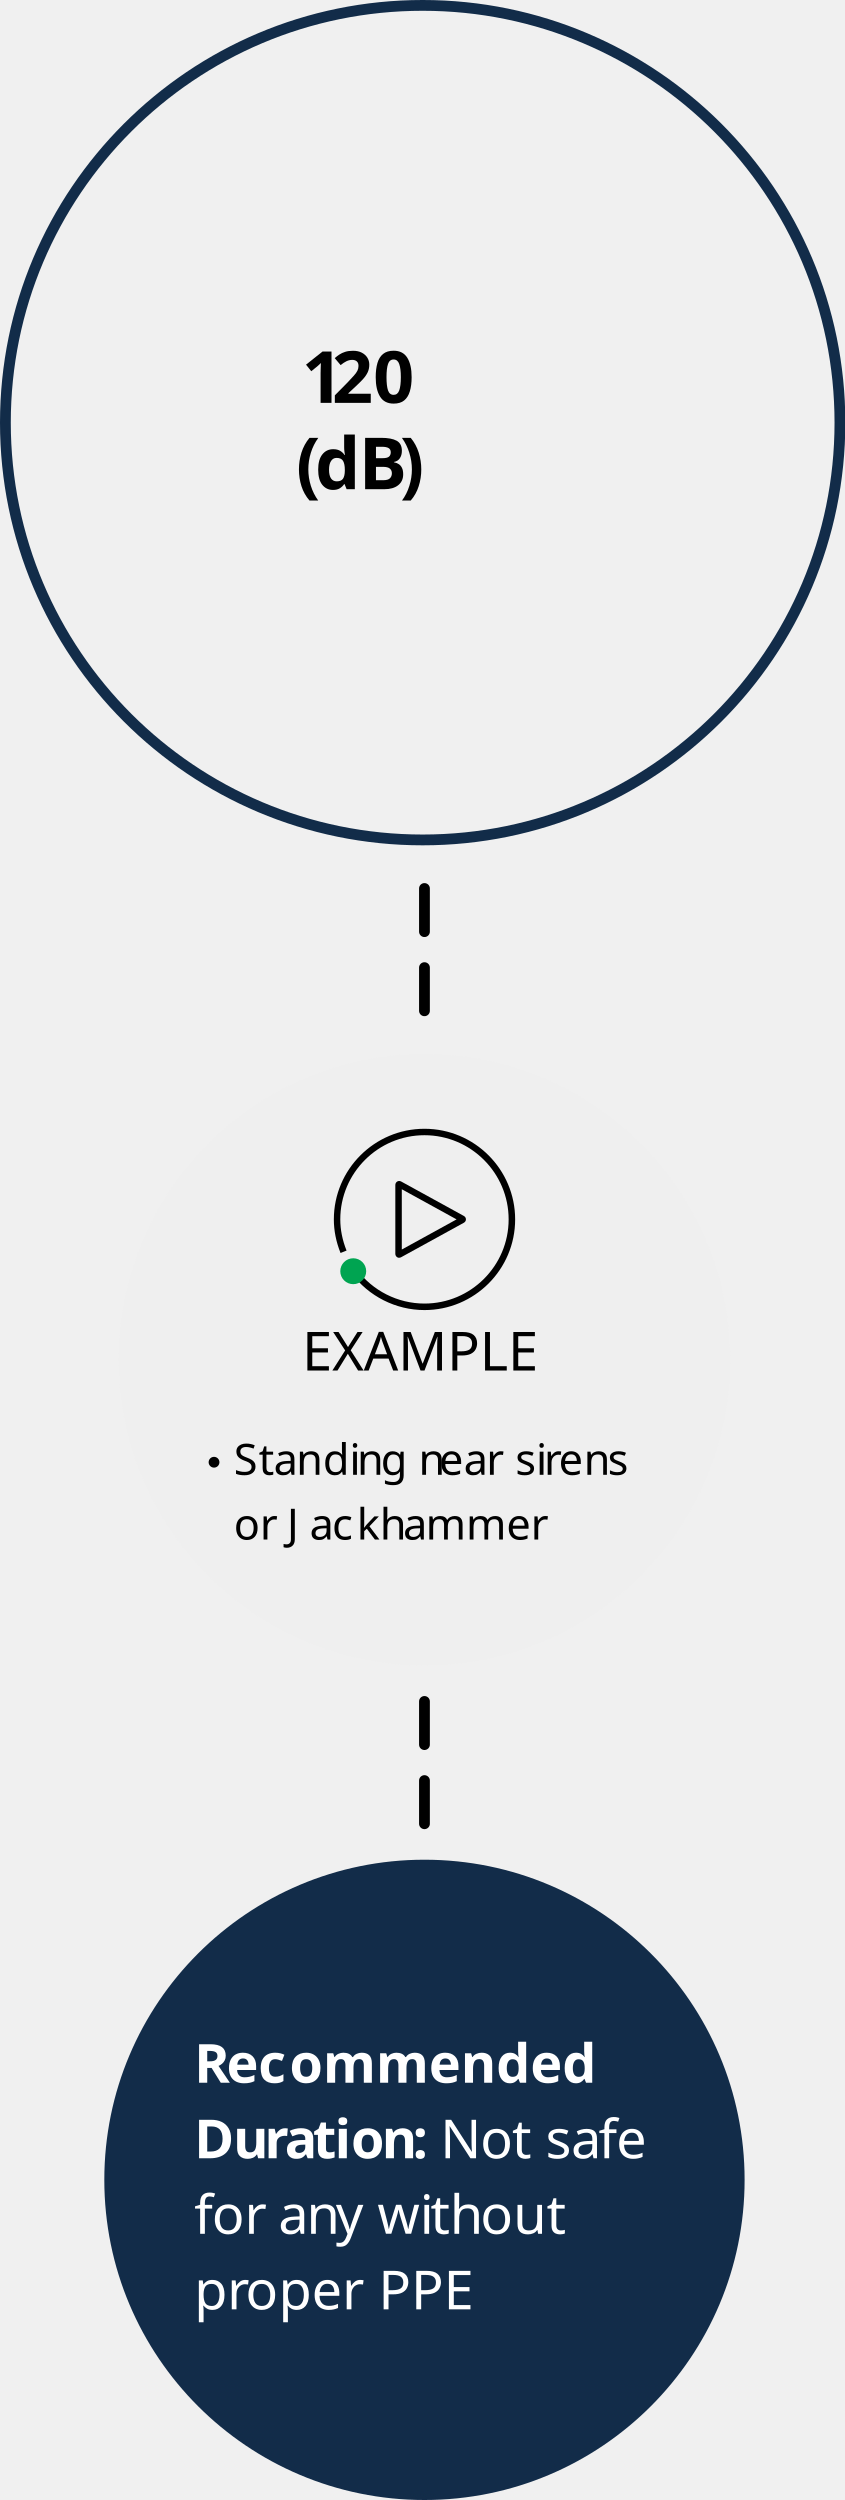
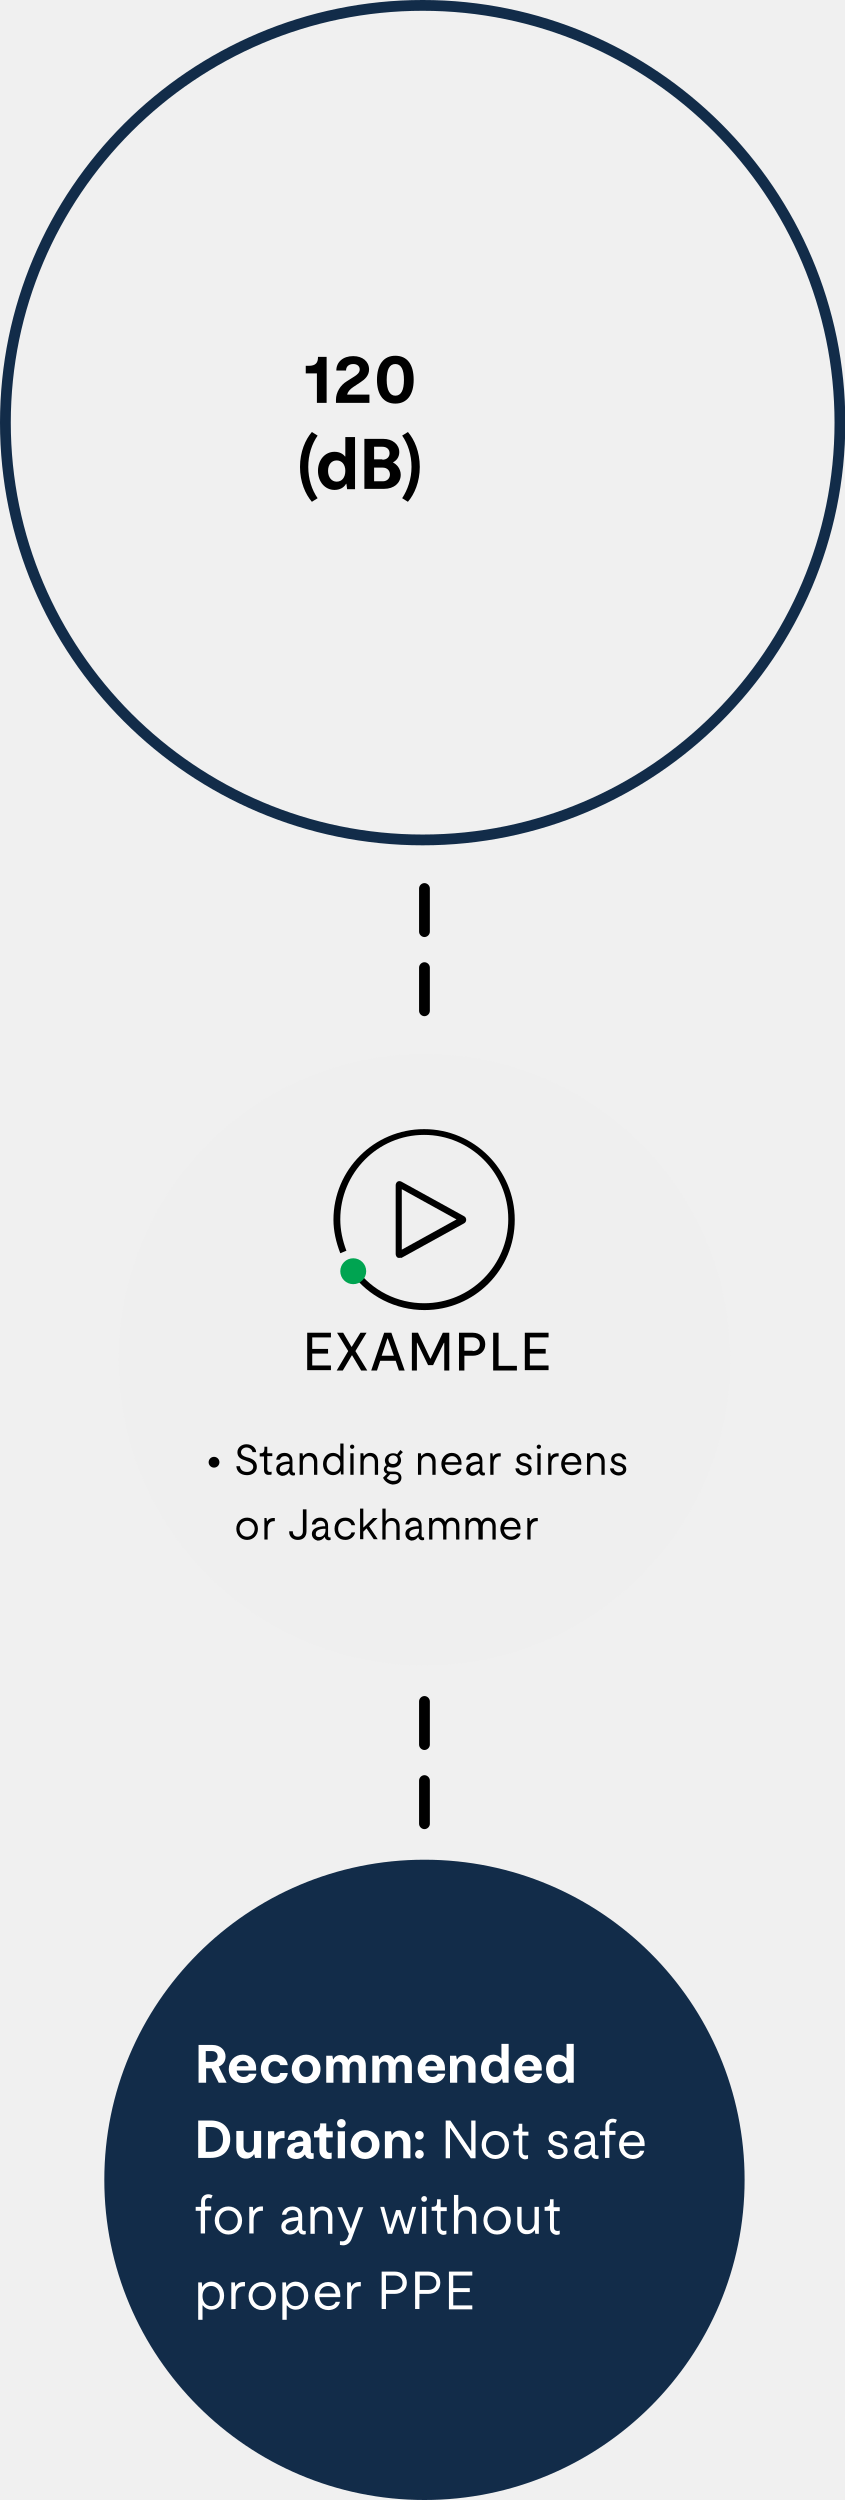
- <svg xmlns="http://www.w3.org/2000/svg" id="Working_File" viewBox="0 0 234.86 695">
-   <defs>
-     <style>.cls-1,.cls-2,.cls-3{fill:none;}.cls-4{letter-spacing:-.01em;}.cls-5{letter-spacing:.01em;}.cls-6{letter-spacing:-.02em;}.cls-7{letter-spacing:0em;}.cls-8{letter-spacing:0em;}.cls-9{letter-spacing:0em;}.cls-10{letter-spacing:0em;}.cls-11,.cls-12,.cls-13,.cls-14,.cls-15,.cls-16{isolation:isolate;}.cls-11,.cls-12,.cls-15{font-size:15px;}.cls-11,.cls-13{font-family:ULModerat-Bold, 'UL Moderat';font-weight:700;}.cls-11,.cls-15{fill:#fff;}.cls-17{fill:#efefef;}.cls-18{fill:#00a451;}.cls-19{fill:#122c49;}.cls-20{letter-spacing:-.01em;}.cls-21{letter-spacing:-.02em;}.cls-22{letter-spacing:-.02em;}.cls-23{letter-spacing:-.01em;}.cls-24{letter-spacing:0em;}.cls-12{font-family:ULModerat-Medium, 'UL Moderat';font-weight:500;}.cls-25{letter-spacing:0em;}.cls-26{letter-spacing:-.02em;}.cls-13{font-size:20px;}.cls-27{letter-spacing:-.04em;}.cls-28{letter-spacing:0em;}.cls-29{letter-spacing:0em;}.cls-30{letter-spacing:0em;}.cls-31{letter-spacing:-.01em;}.cls-32{letter-spacing:0em;}.cls-33{letter-spacing:0em;}.cls-34{letter-spacing:0em;}.cls-35{letter-spacing:0em;}.cls-36{letter-spacing:-.05em;}.cls-37{letter-spacing:-.02em;}.cls-38{letter-spacing:0em;}.cls-2{stroke:#000;stroke-linecap:round;}.cls-2,.cls-3{stroke-width:3px;}.cls-3{stroke:#122c49;}.cls-39{letter-spacing:-.02em;}.cls-15,.cls-16{font-family:ULModerat-Regular, 'UL Moderat';}.cls-16{font-size:12px;}.cls-40{letter-spacing:-.07em;}.cls-41{letter-spacing:0em;}.cls-42{letter-spacing:0em;}.cls-43{letter-spacing:-.02em;}</style>
-   </defs>
+ <svg xmlns="http://www.w3.org/2000/svg" version="1.1" id="Working_File" x="0px" y="0px" viewBox="0 0 234.9 695" style="enable-background:new 0 0 234.9 695;" xml:space="preserve">
+   <style type="text/css">
+ 	.st0{fill:none;}
+ 	.st1{fill:#122C49;}
+ 	.st2{fill:#EFEFEF;}
+ 	.st3{enable-background:new    ;}
+ 	.st4{fill:#FFFFFF;}
+ 	.st5{fill:#00A451;}
+ </style>
  <g id="Group_190">
    <g id="Ellipse_6">
-       <circle class="cls-1" cx="117.5" cy="117.5" r="117.5" />
-       <circle class="cls-3" cx="117.5" cy="117.5" r="116" />
-     </g>
-     <circle id="Ellipse_54" class="cls-17" cx="118" cy="378" r="85" />
-     <line id="Line_123" class="cls-2" x1="118" y1="473" x2="118" y2="485" />
-     <line id="Line_124" class="cls-2" x1="118" y1="269" x2="118" y2="281" />
-     <line id="Line_133" class="cls-2" x1="118" y1="247" x2="118" y2="259" />
-     <line id="Line_125" class="cls-2" x1="118" y1="495" x2="118" y2="507" />
+       <g>
+         <circle class="st0" cx="117.5" cy="117.5" r="117.5" />
+       </g>
+       <g>
+         <path class="st1" d="M117.5,235C52.7,235,0,182.3,0,117.5S52.7,0,117.5,0C182.3,0,235,52.7,235,117.5S182.3,235,117.5,235z      M117.5,3C54.4,3,3,54.4,3,117.5S54.4,232,117.5,232S232,180.6,232,117.5S180.6,3,117.5,3z" />
+       </g>
+     </g>
+     <g id="Ellipse_54">
+       <circle class="st2" cx="118" cy="378" r="85" />
+     </g>
+     <g id="Line_123">
+       <path d="M118,486.5c-0.8,0-1.5-0.7-1.5-1.5v-12c0-0.8,0.7-1.5,1.5-1.5c0.8,0,1.5,0.7,1.5,1.5v12    C119.5,485.8,118.8,486.5,118,486.5z" />
+     </g>
+     <g id="Line_124">
+       <path d="M118,282.5c-0.8,0-1.5-0.7-1.5-1.5v-12c0-0.8,0.7-1.5,1.5-1.5c0.8,0,1.5,0.7,1.5,1.5v12    C119.5,281.8,118.8,282.5,118,282.5z" />
+     </g>
+     <g id="Line_133">
+       <path d="M118,260.5c-0.8,0-1.5-0.7-1.5-1.5v-12c0-0.8,0.7-1.5,1.5-1.5c0.8,0,1.5,0.7,1.5,1.5v12    C119.5,259.8,118.8,260.5,118,260.5z" />
+     </g>
+     <g id="Line_125">
+       <path d="M118,508.5c-0.8,0-1.5-0.7-1.5-1.5v-12c0-0.8,0.7-1.5,1.5-1.5c0.8,0,1.5,0.7,1.5,1.5v12    C119.5,507.8,118.8,508.5,118,508.5z" />
+     </g>
    <g id="Group_89">
      <g id="Group_31">
        <g id="Group_27">
-           <g id="Standing_near_sirens_or_Jackhammer" class="cls-14">
-             <text class="cls-16" transform="translate(65 410)">
-               <tspan class="cls-4" x="0" y="0">S</tspan>
-               <tspan class="cls-28" x="6.91" y="0">t</tspan>
-               <tspan class="cls-8" x="11.08" y="0">a</tspan>
-               <tspan class="cls-24" x="17.35" y="0">ndi</tspan>
-               <tspan class="cls-20" x="34.26" y="0">n</tspan>
-               <tspan x="40.86" y="0">g n</tspan>
-               <tspan class="cls-34" x="57.04" y="0">e</tspan>
-               <tspan class="cls-8" x="63.91" y="0">a</tspan>
-               <tspan class="cls-28" x="70.19" y="0">r si</tspan>
-               <tspan class="cls-21" x="86.24" y="0">r</tspan>
-               <tspan class="cls-24" x="90.31" y="0">e</tspan>
-               <tspan class="cls-4" x="97.28" y="0">n</tspan>
-               <tspan x="103.94" y="0">s </tspan>
-             </text>
-             <text class="cls-16" transform="translate(65 428)">
-               <tspan x="0" y="0">or </tspan>
-               <tspan class="cls-22" x="14.77" y="0">J</tspan>
-               <tspan x="21.07" y="0">a</tspan>
-               <tspan class="cls-7" x="27.32" y="0">c</tspan>
-               <tspan class="cls-41" x="34.19" y="0">kh</tspan>
-               <tspan class="cls-8" x="47.06" y="0">a</tspan>
-               <tspan x="53.34" y="0">mmer</tspan>
-             </text>
+           <g id="Standing_near_sirens_or_Jackhammer">
+             <g class="st3">
+               <path d="M65.7,407.6h1c0.1,1,0.8,1.6,2,1.6c0.8,0,1.7-0.5,1.7-1.4c0-0.8-0.5-1.2-1.7-1.6l-0.8-0.3c-1.3-0.4-1.9-1.1-1.9-2.2        c0-1.3,1.2-2.2,2.5-2.2c1.5,0,2.7,1,2.7,2.2h-1c-0.1-0.7-0.8-1.3-1.7-1.3c-0.8,0-1.5,0.6-1.5,1.3c0,0.7,0.5,1.1,1.5,1.4        l0.8,0.2c1.4,0.5,2.1,1.2,2.1,2.5c0,1.4-1.2,2.3-2.7,2.3C66.9,410.1,65.8,409.1,65.7,407.6z" />
+             </g>
+             <g class="st3">
+               <path d="M73.4,408.7v-3.8h-1.2V404h0.3c0.7,0,1-0.4,1-1.1l0-0.7h0.8v1.8h1.4v0.8h-1.4v3.6c0,0.5,0.3,0.8,0.7,0.8        c0.2,0,0.4,0,0.5-0.1v0.8c-0.2,0.1-0.4,0.1-0.7,0.1C74,410.1,73.4,409.6,73.4,408.7z" />
+             </g>
+             <g class="st3">
+               <path d="M76.8,408.4c0-1.2,1-1.9,3.1-2.1l0.6,0v-0.2c0-0.8-0.5-1.3-1.3-1.3c-0.8,0-1.2,0.4-1.4,1h-1c0.1-1.1,1-1.9,2.3-1.9        c1.3,0,2.2,0.8,2.2,2.2v2.8c0,0.4,0.2,0.5,0.5,0.5c0,0,0.1,0,0.2,0v0.7c-0.1,0-0.3,0.1-0.5,0.1c-0.5,0-1-0.3-1.1-0.9v0h-0.1        c-0.4,0.6-1,1-1.9,1C77.5,410.1,76.8,409.5,76.8,408.4z M78.7,409.3c1.1,0,1.8-0.8,1.8-2V407l-0.5,0c-1.5,0.1-2.2,0.6-2.2,1.3        C77.7,409,78.1,409.3,78.7,409.3z" />
+             </g>
+             <g class="st3">
+               <path d="M85.8,404.8c-0.8,0-1.6,0.5-1.6,1.8v3.4h-0.9v-6h0.8l0.1,0.8h0.1c0.3-0.4,0.8-0.9,1.7-0.9c1.3,0,2.2,0.8,2.2,2.4v3.7        h-0.9v-3.6C87.2,405.3,86.6,404.8,85.8,404.8z" />
+               <path d="M94.8,410l-0.1-1h-0.1c-0.4,0.7-1.2,1.1-2,1.1c-1.6,0-2.8-1.3-2.8-3.1s1.2-3.1,2.8-3.1c0.8,0,1.5,0.4,1.9,0.9h0.1        v-3.5h0.9v8.6H94.8z M92.7,409.2c1.1,0,1.9-0.9,1.9-2.2c0-1.3-0.8-2.2-1.9-2.2c-1.1,0-1.9,0.9-1.9,2.2        C90.8,408.3,91.6,409.2,92.7,409.2z" />
+               <path d="M97.9,401.6c0.4,0,0.6,0.3,0.6,0.6s-0.3,0.6-0.6,0.6s-0.6-0.3-0.6-0.6S97.5,401.6,97.9,401.6z M97.4,404h0.9v6h-0.9        V404z" />
+             </g>
+             <g class="st3">
+               <path d="M102.7,404.8c-0.8,0-1.6,0.5-1.6,1.8v3.4h-0.9v-6h0.8l0.1,0.8h0.1c0.3-0.4,0.8-0.9,1.7-0.9c1.3,0,2.2,0.8,2.2,2.4v3.7        h-0.9v-3.6C104.2,405.3,103.5,404.8,102.7,404.8z" />
+             </g>
+             <g class="st3">
+               <path d="M106.5,410.8l1.1-1.1c-0.6-0.2-0.9-0.7-0.9-1.2c0-0.6,0.4-1,0.8-1.2c-0.3-0.3-0.5-0.8-0.5-1.3c0-1.1,1-2,2.3-2        c0.4,0,0.8,0.1,1.1,0.3l0.9-1.2l0.7,0.6l-1,1c0.3,0.3,0.5,0.8,0.5,1.3c0,1.1-1,2-2.3,2c-0.4,0-0.8-0.1-1.2-0.3        c-0.3,0.1-0.5,0.4-0.5,0.7c0,0.4,0.3,0.7,0.8,0.7h1.3c1.2,0,2,0.7,2,1.7c0,1.2-1,1.9-2.5,1.9        C107.6,412.5,106.7,411.4,106.5,410.8z M109.3,411.7c0.8,0,1.5-0.3,1.5-1c0-0.6-0.5-0.9-1.2-0.9h-1.1l-1,1.1        C107.8,411.2,108.4,411.7,109.3,411.7z M109.3,407c0.7,0,1.3-0.5,1.3-1.2c0-0.7-0.6-1.2-1.3-1.2c-0.7,0-1.3,0.5-1.3,1.2        C108,406.6,108.5,407,109.3,407z" />
+               <path d="M118.7,404.8c-0.8,0-1.6,0.5-1.6,1.8v3.4h-0.9v-6h0.8l0.1,0.8h0.1c0.3-0.4,0.8-0.9,1.7-0.9c1.3,0,2.2,0.8,2.2,2.4v3.7        h-0.9v-3.6C120.1,405.3,119.5,404.8,118.7,404.8z" />
+             </g>
+             <g class="st3">
+               <path d="M122.7,407c0-1.8,1.3-3.1,2.9-3.1c1.6,0,2.7,1.2,2.7,2.9c0,0.1,0,0.3,0,0.4h-4.6c0.1,1.2,0.9,2,2,2        c0.7,0,1.4-0.4,1.6-0.9h1c-0.2,1.1-1.3,1.8-2.6,1.8C124,410.1,122.7,408.8,122.7,407z M127.4,406.5c-0.1-1-0.8-1.7-1.7-1.7        s-1.7,0.7-1.9,1.7H127.4z" />
+             </g>
+             <g class="st3">
+               <path d="M129.6,408.4c0-1.2,1-1.9,3.1-2.1l0.6,0v-0.2c0-0.8-0.5-1.3-1.3-1.3c-0.8,0-1.2,0.4-1.4,1h-1c0.1-1.1,1-1.9,2.3-1.9        c1.3,0,2.2,0.8,2.2,2.2v2.8c0,0.4,0.2,0.5,0.5,0.5c0,0,0.1,0,0.2,0v0.7c-0.1,0-0.3,0.1-0.5,0.1c-0.5,0-1-0.3-1.1-0.9v0h-0.1        c-0.4,0.6-1,1-1.9,1C130.3,410.1,129.6,409.5,129.6,408.4z M131.6,409.3c1.1,0,1.8-0.8,1.8-2V407l-0.5,0        c-1.5,0.1-2.2,0.6-2.2,1.3C130.6,409,131,409.3,131.6,409.3z" />
+             </g>
+             <g class="st3">
+               <path d="M136.1,404h0.8l0.1,0.9h0.1c0.2-0.4,0.7-0.9,1.8-0.9c0.1,0,0.2,0,0.3,0v0.9c-0.2,0-0.2,0-0.3,0c-1,0-1.7,0.7-1.7,2.1        v3h-0.9V404z" />
+               <path d="M143.3,408.2h1c0.1,0.6,0.6,1.1,1.4,1.1c0.7,0,1.2-0.3,1.2-0.8c0-0.5-0.3-0.7-0.9-0.9l-0.8-0.2        c-1-0.3-1.6-0.8-1.6-1.7c0-1,0.9-1.7,2.1-1.7c1.1,0,2,0.7,2.1,1.7h-1c-0.1-0.5-0.5-0.9-1.2-0.9c-0.6,0-1.1,0.3-1.1,0.9        c0,0.4,0.3,0.7,1,0.9l0.8,0.2c1.1,0.3,1.5,0.9,1.5,1.7c0,1.1-1,1.7-2.2,1.7C144.3,410.1,143.3,409.3,143.3,408.2z" />
+               <path d="M149.8,401.6c0.4,0,0.6,0.3,0.6,0.6s-0.3,0.6-0.6,0.6c-0.4,0-0.6-0.3-0.6-0.6S149.5,401.6,149.8,401.6z M149.4,404        h0.9v6h-0.9V404z" />
+             </g>
+             <g class="st3">
+               <path d="M152.2,404h0.8l0.1,0.9h0.1c0.2-0.4,0.7-0.9,1.8-0.9c0.1,0,0.2,0,0.3,0v0.9c-0.2,0-0.2,0-0.3,0c-1,0-1.7,0.7-1.7,2.1        v3h-0.9V404z" />
+             </g>
+             <g class="st3">
+               <path d="M156,407c0-1.8,1.3-3.1,2.9-3.1c1.6,0,2.7,1.2,2.7,2.9c0,0.1,0,0.3,0,0.4H157c0.1,1.2,0.9,2,2,2        c0.7,0,1.4-0.4,1.6-0.9h1c-0.2,1.1-1.3,1.8-2.6,1.8C157.2,410.1,156,408.8,156,407z M160.6,406.5c-0.1-1-0.8-1.7-1.7-1.7        c-0.9,0-1.7,0.7-1.9,1.7H160.6z" />
+             </g>
+             <g class="st3">
+               <path d="M165.7,404.8c-0.8,0-1.6,0.5-1.6,1.8v3.4h-0.9v-6h0.8l0.1,0.8h0.1c0.3-0.4,0.8-0.9,1.7-0.9c1.3,0,2.2,0.8,2.2,2.4v3.7        h-0.9v-3.6C167.2,405.3,166.5,404.8,165.7,404.8z" />
+             </g>
+             <g class="st3">
+               <path d="M169.6,408.2h1c0.1,0.6,0.6,1.1,1.4,1.1c0.7,0,1.2-0.3,1.2-0.8c0-0.5-0.3-0.7-0.9-0.9l-0.8-0.2        c-1-0.3-1.6-0.8-1.6-1.7c0-1,0.9-1.7,2.1-1.7c1.1,0,2,0.7,2.1,1.7h-1c-0.1-0.5-0.5-0.9-1.2-0.9c-0.6,0-1.1,0.3-1.1,0.9        c0,0.4,0.3,0.7,1,0.9l0.8,0.2c1.1,0.3,1.5,0.9,1.5,1.7c0,1.1-1,1.7-2.2,1.7C170.6,410.1,169.6,409.3,169.6,408.2z" />
+             </g>
+             <g class="st3">
+               <path d="M65.7,425c0-1.8,1.3-3.1,3-3.1c1.7,0,3,1.3,3,3.1c0,1.8-1.3,3.1-3,3.1C67,428.1,65.7,426.8,65.7,425z M68.7,427.2        c1.2,0,2.1-1,2.1-2.2c0-1.2-0.9-2.2-2.1-2.2c-1.2,0-2.1,1-2.1,2.2C66.6,426.3,67.5,427.2,68.7,427.2z" />
+               <path d="M73.3,422h0.8l0.1,0.9h0.1c0.2-0.4,0.7-0.9,1.8-0.9c0.1,0,0.2,0,0.3,0v0.9c-0.2,0-0.2,0-0.3,0c-1,0-1.7,0.7-1.7,2.1v3        h-0.9V422z" />
+             </g>
+             <g class="st3">
+               <path d="M80.4,425.7h1v0c0,1,0.5,1.5,1.4,1.5c0.9,0,1.4-0.6,1.4-1.5v-6.1h1v6.1c0,1.5-0.9,2.4-2.4,2.4        C81.3,428.1,80.3,427.1,80.4,425.7z" />
+             </g>
+             <g class="st3">
+               <path d="M86.7,426.4c0-1.2,1-1.9,3.1-2.1l0.6,0v-0.2c0-0.8-0.5-1.3-1.3-1.3c-0.8,0-1.2,0.4-1.4,1h-1c0.1-1.1,1-1.9,2.3-1.9        c1.3,0,2.2,0.8,2.2,2.2v2.8c0,0.4,0.2,0.5,0.5,0.5c0,0,0.1,0,0.2,0v0.7c-0.1,0-0.3,0.1-0.5,0.1c-0.5,0-1-0.3-1.1-0.9v0h-0.1        c-0.4,0.6-1,1-1.9,1C87.5,428.1,86.7,427.5,86.7,426.4z M88.7,427.3c1.1,0,1.8-0.8,1.8-2V425l-0.5,0c-1.5,0.1-2.2,0.6-2.2,1.3        C87.7,427,88.1,427.3,88.7,427.3z" />
+             </g>
+             <g class="st3">
+               <path d="M93,425c0-1.8,1.2-3.1,3-3.1c1.4,0,2.5,0.8,2.7,2.1h-1c-0.2-0.7-0.8-1.2-1.7-1.2c-1.2,0-2,0.9-2,2.2        c0,1.3,0.8,2.2,2,2.2c0.9,0,1.5-0.5,1.7-1.2h1c-0.2,1.2-1.3,2.1-2.7,2.1C94.2,428.1,93,426.8,93,425z" />
+             </g>
+             <g class="st3">
+               <path d="M100.1,419.4h0.9v5.2h0.1l2.6-2.6h1.3l-2.4,2.3l2.4,3.6h-1.1l-2-3l-0.9,0.9v2.1h-0.9V419.4z" />
+               <path d="M108.8,422.8c-0.8,0-1.6,0.5-1.6,1.8v3.4h-0.9v-8.6h0.9v3.4h0.1c0.2-0.3,0.7-0.8,1.6-0.8c1.3,0,2.2,0.8,2.2,2.4v3.7        h-0.9v-3.6C110.2,423.3,109.6,422.8,108.8,422.8z" />
+             </g>
+             <g class="st3">
+               <path d="M112.7,426.4c0-1.2,1-1.9,3.1-2.1l0.6,0v-0.2c0-0.8-0.5-1.3-1.3-1.3c-0.8,0-1.2,0.4-1.4,1h-1c0.1-1.1,1-1.9,2.3-1.9        c1.3,0,2.2,0.8,2.2,2.2v2.8c0,0.4,0.2,0.5,0.5,0.5c0,0,0.1,0,0.2,0v0.7c-0.1,0-0.3,0.1-0.5,0.1c-0.5,0-1-0.3-1.1-0.9v0h-0.1        c-0.4,0.6-1,1-1.9,1C113.5,428.1,112.7,427.5,112.7,426.4z M114.7,427.3c1.1,0,1.8-0.8,1.8-2V425l-0.5,0        c-1.5,0.1-2.2,0.6-2.2,1.3C113.7,427,114.1,427.3,114.7,427.3z" />
+             </g>
+             <g class="st3">
+               <path d="M121.6,422.8c-0.7,0-1.4,0.5-1.4,1.8v3.4h-0.9v-6h0.8l0.1,0.8h0.1c0.2-0.5,0.8-0.9,1.6-0.9c0.8,0,1.5,0.4,1.8,1.1h0.1        c0.3-0.6,0.9-1.1,1.8-1.1c1.1,0,2.1,0.7,2.1,2.3v3.8h-0.9v-3.6c0-1.2-0.6-1.6-1.3-1.6c-0.8,0-1.4,0.5-1.4,1.8v3.4h-0.9v-3.6        C122.9,423.2,122.3,422.8,121.6,422.8z" />
+               <path d="M131.7,422.8c-0.7,0-1.4,0.5-1.4,1.8v3.4h-0.9v-6h0.8l0.1,0.8h0.1c0.2-0.5,0.8-0.9,1.6-0.9c0.8,0,1.5,0.4,1.8,1.1h0.1        c0.3-0.6,0.9-1.1,1.8-1.1c1.1,0,2.1,0.7,2.1,2.3v3.8h-0.9v-3.6c0-1.2-0.6-1.6-1.3-1.6c-0.8,0-1.4,0.5-1.4,1.8v3.4H133v-3.6        C133,423.2,132.4,422.8,131.7,422.8z" />
+               <path d="M139.1,425c0-1.8,1.3-3.1,2.9-3.1c1.6,0,2.7,1.2,2.7,2.9c0,0.1,0,0.3,0,0.4h-4.6c0.1,1.2,0.9,2,2,2        c0.7,0,1.4-0.4,1.6-0.9h1c-0.2,1.1-1.3,1.8-2.6,1.8C140.4,428.1,139.1,426.8,139.1,425z M143.8,424.5c-0.1-1-0.8-1.7-1.7-1.7        c-0.9,0-1.7,0.7-1.9,1.7H143.8z" />
+               <path d="M146.4,422h0.8l0.1,0.9h0.1c0.2-0.4,0.7-0.9,1.8-0.9c0.1,0,0.2,0,0.3,0v0.9c-0.2,0-0.2,0-0.3,0c-1,0-1.7,0.7-1.7,2.1        v3h-0.9V422z" />
+             </g>
          </g>
-           <circle id="Ellipse_14" cx="59.5" cy="406.5" r="1.5" />
+           <g id="Ellipse_14">
+             <circle cx="59.5" cy="406.5" r="1.5" />
+           </g>
        </g>
      </g>
    </g>
    <g id="Group_90">
-       <circle id="Ellipse_18" class="cls-19" cx="118" cy="606" r="89" />
-       <g id="Recommended_Duration:_Not_safe_for_any_without_proper_PPE" class="cls-14">
-         <text class="cls-11" transform="translate(54 579)">
-           <tspan class="cls-27" x="0" y="0">R</tspan>
-           <tspan class="cls-38" x="8.98" y="0">e</tspan>
-           <tspan class="cls-42" x="17.81" y="0">c</tspan>
-           <tspan x="26.48" y="0">ommended</tspan>
-         </text>
-         <text class="cls-11" transform="translate(54 600)">
-           <tspan class="cls-25" x="0" y="0">D</tspan>
-           <tspan class="cls-38" x="10.8" y="0">u</tspan>
-           <tspan class="cls-31" x="19.5" y="0">r</tspan>
-           <tspan class="cls-23" x="25.15" y="0">a</tspan>
-           <tspan class="cls-29" x="32.98" y="0">t</tspan>
-           <tspan x="39.01" y="0">io</tspan>
-           <tspan class="cls-43" x="52.11" y="0">n</tspan>
-           <tspan x="60.7" y="0">: </tspan>
-         </text>
-         <text class="cls-15" transform="translate(122.4 600)">
-           <tspan class="cls-39" x="0" y="0">No</tspan>
-           <tspan class="cls-38" x="19.95" y="0">t s</tspan>
-           <tspan class="cls-23" x="36.36" y="0">a</tspan>
-           <tspan class="cls-6" x="43.99" y="0">f</tspan>
-           <tspan x="48.9" y="0">e </tspan>
-         </text>
-         <text class="cls-15" transform="translate(54 621)">
-           <tspan class="cls-6" x="0" y="0">f</tspan>
-           <tspan x="4.9" y="0">or </tspan>
-           <tspan class="cls-10" x="23.37" y="0">a</tspan>
-           <tspan class="cls-37" x="31.21" y="0">n</tspan>
-           <tspan x="39.36" y="0">y wi</tspan>
-           <tspan class="cls-5" x="65.67" y="0">t</tspan>
-           <tspan class="cls-38" x="71.05" y="0">h</tspan>
-           <tspan class="cls-32" x="79.53" y="0">o</tspan>
-           <tspan x="88.68" y="0">ut </tspan>
-         </text>
-         <text class="cls-15" transform="translate(54 642)">
-           <tspan x="0" y="0">p</tspan>
-           <tspan class="cls-26" x="9.15" y="0">r</tspan>
-           <tspan x="14.23" y="0">o</tspan>
-           <tspan class="cls-35" x="23.44" y="0">p</tspan>
-           <tspan x="32.64" y="0">er PPE</tspan>
-         </text>
+       <g id="Ellipse_18">
+         <circle class="st1" cx="118" cy="606" r="89" />
+       </g>
+       <g id="Recommended_Duration:_Not_safe_for_any_without_proper_PPE">
+         <g class="st3">
+           <path class="st4" d="M55.1,568.5h4c2.1,0,3.6,1.4,3.6,3.2c0,1.4-0.8,2.4-1.9,2.8L63,579h-2.2l-2-4h-1.5v4h-2.1V568.5z       M58.9,573.2c1,0,1.6-0.6,1.6-1.5c0-0.9-0.6-1.5-1.6-1.5h-1.7v3H58.9z" />
+         </g>
+         <g class="st3">
+           <path class="st4" d="M63.6,575.2c0-2.3,1.7-4,3.9-4c2.1,0,3.7,1.5,3.7,3.7c0,0.2,0,0.4,0,0.7h-5.4c0.1,1.1,0.9,1.8,1.9,1.8      c0.7,0,1.3-0.3,1.5-0.9h2.1c-0.3,1.6-1.8,2.6-3.5,2.6C65.4,579.2,63.6,577.6,63.6,575.2z M69.1,574.4c-0.1-0.9-0.8-1.5-1.5-1.5      c-0.8,0-1.6,0.6-1.8,1.5H69.1z" />
+         </g>
+         <g class="st3">
+           <path class="st4" d="M72.5,575.2c0-2.3,1.6-4,3.9-4c2,0,3.4,1.2,3.6,2.9h-2.1c-0.1-0.6-0.7-1.1-1.5-1.1c-1.1,0-1.8,0.9-1.8,2.2      c0,1.3,0.8,2.2,1.8,2.2c0.9,0,1.4-0.5,1.5-1.1H80c-0.2,1.7-1.6,2.9-3.6,2.9C74.1,579.2,72.5,577.5,72.5,575.2z" />
+         </g>
+         <g class="st3">
+           <path class="st4" d="M81.1,575.2c0-2.3,1.8-4,4-4s4,1.6,4,4c0,2.4-1.8,4-4,4S81.1,577.6,81.1,575.2z M85.1,577.4      c1.1,0,1.9-0.9,1.9-2.2c0-1.3-0.8-2.2-1.9-2.2c-1.1,0-1.9,0.9-1.9,2.2C83.2,576.5,84,577.4,85.1,577.4z" />
+           <path class="st4" d="M94,573.1c-0.7,0-1.3,0.5-1.3,1.6v4.3h-2v-7.5h1.7l0.2,1h0.1c0.3-0.7,1-1.2,2-1.2c1,0,1.8,0.5,2.1,1.3h0.1      c0.4-0.9,1.2-1.3,2.2-1.3c1.5,0,2.6,1,2.6,3v4.8h-2v-4.5c0-1-0.5-1.5-1.2-1.5c-0.7,0-1.3,0.5-1.3,1.6v4.3h-2v-4.5      C95.2,573.5,94.7,573.1,94,573.1z" />
+           <path class="st4" d="M106.8,573.1c-0.7,0-1.3,0.5-1.3,1.6v4.3h-2v-7.5h1.7l0.2,1h0.1c0.3-0.7,1-1.2,2-1.2c1,0,1.8,0.5,2.1,1.3      h0.1c0.4-0.9,1.2-1.3,2.2-1.3c1.5,0,2.6,1,2.6,3v4.8h-2v-4.5c0-1-0.5-1.5-1.2-1.5c-0.7,0-1.3,0.5-1.3,1.6v4.3h-2v-4.5      C108,573.5,107.5,573.1,106.8,573.1z" />
+           <path class="st4" d="M116.1,575.2c0-2.3,1.7-4,3.9-4c2.1,0,3.7,1.5,3.7,3.7c0,0.2,0,0.4,0,0.7h-5.4c0.1,1.1,0.9,1.8,1.9,1.8      c0.7,0,1.3-0.3,1.5-0.9h2.1c-0.3,1.6-1.8,2.6-3.5,2.6C117.8,579.2,116.1,577.6,116.1,575.2z M121.5,574.4      c-0.1-0.9-0.8-1.5-1.5-1.5c-0.8,0-1.6,0.6-1.8,1.5H121.5z" />
+           <path class="st4" d="M128.7,573c-0.8,0-1.6,0.6-1.6,1.8v4.2h-2v-7.5h1.7l0.2,1h0.1c0.3-0.6,1-1.2,2.2-1.2c1.7,0,2.9,1.1,2.9,3.1      v4.6h-2v-4.3C130.2,573.6,129.6,573,128.7,573z" />
+           <path class="st4" d="M139.8,579l-0.2-1.1h-0.1c-0.4,0.8-1.4,1.3-2.4,1.3c-1.9,0-3.4-1.6-3.4-4c0-2.3,1.5-4,3.4-4      c1,0,1.8,0.5,2.2,1h0.1v-4h2V579H139.8z M137.7,577.4c1.1,0,1.8-0.8,1.8-2.2c0-1.4-0.7-2.2-1.8-2.2s-1.8,0.9-1.8,2.2      C135.8,576.6,136.6,577.4,137.7,577.4z" />
+           <path class="st4" d="M143,575.2c0-2.3,1.7-4,3.9-4c2.1,0,3.7,1.5,3.7,3.7c0,0.2,0,0.4,0,0.7h-5.4c0.1,1.1,0.9,1.8,1.9,1.8      c0.7,0,1.3-0.3,1.5-0.9h2.1c-0.3,1.6-1.8,2.6-3.5,2.6C144.7,579.2,143,577.6,143,575.2z M148.4,574.4c-0.1-0.9-0.8-1.5-1.5-1.5      c-0.8,0-1.6,0.6-1.8,1.5H148.4z" />
+           <path class="st4" d="M157.9,579l-0.2-1.1h-0.1c-0.4,0.8-1.3,1.3-2.4,1.3c-1.9,0-3.4-1.6-3.4-4c0-2.3,1.5-4,3.4-4      c1,0,1.8,0.5,2.2,1h0.1v-4h2V579H157.9z M155.7,577.4c1.1,0,1.8-0.8,1.8-2.2c0-1.4-0.7-2.2-1.8-2.2c-1.1,0-1.8,0.9-1.8,2.2      C153.9,576.6,154.7,577.4,155.7,577.4z" />
+         </g>
+         <g class="st3">
+           <path class="st4" d="M55.1,589.5h3.5c3.4,0,5.4,2.1,5.4,5.2s-2,5.2-5.4,5.2h-3.5V589.5z M58.6,598.2c2.2,0,3.4-1.3,3.4-3.5      s-1.2-3.4-3.4-3.4h-1.4v6.9H58.6z" />
+         </g>
+         <g class="st3">
+           <path class="st4" d="M65.7,597v-4.6h2v4.3c0,1.1,0.6,1.7,1.4,1.7s1.5-0.6,1.5-1.8v-4.2h2v7.5h-1.7l-0.2-1h-0.1      c-0.3,0.5-1,1.2-2.1,1.2C66.9,600.2,65.7,599.1,65.7,597z" />
+         </g>
+         <g class="st3">
+           <path class="st4" d="M74.4,592.5h1.7l0.2,1.1h0.1c0.3-0.7,1-1.2,2.1-1.2c0.2,0,0.4,0,0.6,0v2c-0.2,0-0.4,0-0.5,0      c-1.3,0-2.1,0.8-2.1,2.4v3.3h-2V592.5z" />
+         </g>
+         <g class="st3">
+           <path class="st4" d="M79.8,598c0-1.5,1.3-2.4,3.8-2.6l0.7-0.1v-0.2c0-0.7-0.5-1.2-1.1-1.2c-0.6,0-1.1,0.3-1.2,1h-2      c0.1-1.5,1.4-2.6,3.3-2.6c1.9,0,3.1,1.2,3.1,3v2.8c0,0.4,0.1,0.5,0.6,0.5l0.2,0v1.5c-0.2,0.1-0.5,0.1-0.7,0.1      c-0.7,0-1.4-0.3-1.7-1.2h-0.1c-0.5,0.7-1.3,1.2-2.4,1.2C80.7,600.2,79.8,599.3,79.8,598z M82.7,598.5c1,0,1.6-0.8,1.6-1.8v-0.1      l-0.6,0c-1.3,0.1-1.9,0.5-1.9,1.2C81.8,598.3,82.2,598.5,82.7,598.5z" />
+         </g>
+         <g class="st3">
+           <path class="st4" d="M88.8,597.8v-3.6h-1.5v-1.7h0.2c0.9,0,1.4-0.6,1.5-1.6l0-0.6h1.7v2.2h1.8v1.7h-1.8v3.3c0,0.6,0.4,1,0.9,1      c0.2,0,0.4,0,0.6-0.1v1.7c-0.3,0.1-0.7,0.1-1,0.1C89.7,600.2,88.8,599.2,88.8,597.8z" />
+         </g>
+         <g class="st3">
+           <path class="st4" d="M94.9,589.1c0.7,0,1.2,0.5,1.2,1.2c0,0.7-0.6,1.2-1.2,1.2s-1.2-0.5-1.2-1.2      C93.7,589.6,94.2,589.1,94.9,589.1z M93.9,592.5h2v7.5h-2V592.5z" />
+           <path class="st4" d="M97.5,596.2c0-2.3,1.8-4,4-4s4,1.6,4,4c0,2.4-1.8,4-4,4S97.5,598.6,97.5,596.2z M101.5,598.4      c1.1,0,1.9-0.9,1.9-2.2c0-1.3-0.8-2.2-1.9-2.2c-1.1,0-1.9,0.9-1.9,2.2C99.5,597.5,100.4,598.4,101.5,598.4z" />
+         </g>
+         <g class="st3">
+           <path class="st4" d="M110.6,594c-0.8,0-1.6,0.6-1.6,1.8v4.2h-2v-7.5h1.7l0.2,1h0.1c0.3-0.6,1-1.2,2.2-1.2c1.7,0,2.9,1.1,2.9,3.1      v4.6h-2v-4.3C112,594.6,111.4,594,110.6,594z" />
+         </g>
+         <g class="st3">
+           <path class="st4" d="M116.6,592.4c0.7,0,1.2,0.5,1.2,1.2c0,0.6-0.5,1.2-1.2,1.2c-0.7,0-1.2-0.5-1.2-1.2      C115.4,592.9,115.9,592.4,116.6,592.4z M115.4,598.9c0-0.6,0.5-1.2,1.2-1.2c0.7,0,1.2,0.5,1.2,1.2c0,0.6-0.5,1.2-1.2,1.2      C115.9,600.1,115.4,599.6,115.4,598.9z" />
+         </g>
+         <g class="st3">
+           <path class="st4" d="M123.9,589.5h1.3l5.7,8.4h0.1v-8.4h1.2V600h-1.3l-5.7-8.4h-0.1v8.4h-1.2V589.5z" />
+           <path class="st4" d="M133.9,596.3c0-2.2,1.6-3.9,3.8-3.9s3.8,1.7,3.8,3.9c0,2.2-1.6,3.9-3.8,3.9S133.9,598.5,133.9,596.3z       M137.7,599.1c1.5,0,2.6-1.2,2.6-2.8c0-1.6-1.1-2.8-2.6-2.8s-2.6,1.2-2.6,2.8C135.1,597.8,136.2,599.1,137.7,599.1z" />
+         </g>
+         <g class="st3">
+           <path class="st4" d="M144.2,598.3v-4.7h-1.5v-1.1h0.3c0.9,0,1.2-0.4,1.2-1.3l0-0.8h1v2.2h1.7v1.1h-1.7v4.5c0,0.6,0.3,1,0.9,1      c0.2,0,0.5,0,0.7-0.1v1c-0.2,0.1-0.5,0.2-0.9,0.2C145,600.2,144.2,599.5,144.2,598.3z" />
+           <path class="st4" d="M152.3,597.7h1.2c0.1,0.8,0.8,1.4,1.7,1.4c0.9,0,1.5-0.4,1.5-1c0-0.6-0.3-0.9-1.2-1.2l-1-0.3      c-1.3-0.4-2-1-2-2.1c0-1.2,1.1-2.1,2.6-2.1c1.4,0,2.5,0.9,2.6,2.1h-1.2c-0.1-0.6-0.6-1.1-1.5-1.1c-0.8,0-1.3,0.4-1.3,1.1      c0,0.5,0.3,0.8,1.2,1.1l1,0.3c1.3,0.4,1.9,1.1,1.9,2.1c0,1.4-1.2,2.2-2.7,2.2C153.6,600.2,152.3,599.2,152.3,597.7z" />
+         </g>
+         <g class="st3">
+           <path class="st4" d="M159.6,598c0-1.5,1.3-2.4,3.9-2.6l0.8-0.1v-0.3c0-1-0.6-1.6-1.6-1.6c-0.9,0-1.6,0.5-1.7,1.3h-1.2      c0.1-1.3,1.3-2.3,2.9-2.3c1.7,0,2.7,1,2.7,2.7v3.5c0,0.5,0.3,0.6,0.7,0.6c0.1,0,0.1,0,0.3,0v0.9c-0.2,0.1-0.4,0.1-0.6,0.1      c-0.6,0-1.3-0.3-1.4-1.2v0h-0.1c-0.5,0.7-1.3,1.2-2.4,1.2C160.6,600.2,159.6,599.3,159.6,598z M162.1,599.1c1.3,0,2.2-1,2.2-2.5      v-0.3l-0.7,0.1c-1.9,0.2-2.8,0.7-2.8,1.7C160.8,598.7,161.3,599.1,162.1,599.1z" />
+         </g>
+         <g class="st3">
+           <path class="st4" d="M168.3,593.6h-1.5v-1.1h1.5v-1.4c0-1.4,1-2.1,2-2.1c0.5,0,1,0.2,1.2,0.3l-0.4,0.9c-0.2-0.1-0.5-0.2-0.7-0.2      c-0.6,0-1,0.4-1,1v1.4h1.7v1.1h-1.7v6.4h-1.2V593.6z" />
+         </g>
+         <g class="st3">
+           <path class="st4" d="M172.1,596.3c0-2.2,1.6-3.9,3.7-3.9c2,0,3.4,1.5,3.4,3.6c0,0.2,0,0.3,0,0.6h-5.8c0.1,1.5,1.1,2.5,2.5,2.5      c0.9,0,1.8-0.4,2-1.2h1.2c-0.3,1.4-1.6,2.3-3.2,2.3C173.7,600.2,172.1,598.5,172.1,596.3z M177.9,595.6c-0.1-1.3-1-2.1-2.1-2.1      s-2.2,0.8-2.4,2.1H177.9z" />
+         </g>
+         <g class="st3">
+           <path class="st4" d="M55.9,614.6h-1.5v-1.1h1.5v-1.4c0-1.4,1-2.1,2-2.1c0.5,0,1,0.2,1.2,0.3l-0.4,0.9c-0.2-0.1-0.5-0.2-0.7-0.2      c-0.6,0-1,0.4-1,1v1.4h1.7v1.1H57v6.4h-1.2V614.6z" />
+         </g>
+         <g class="st3">
+           <path class="st4" d="M59.7,617.3c0-2.2,1.6-3.9,3.8-3.9c2.1,0,3.8,1.7,3.8,3.9c0,2.2-1.6,3.9-3.8,3.9      C61.4,621.2,59.7,619.5,59.7,617.3z M63.5,620.1c1.5,0,2.6-1.2,2.6-2.8c0-1.6-1.1-2.8-2.6-2.8s-2.6,1.2-2.6,2.8      C60.9,618.8,62,620.1,63.5,620.1z" />
+           <path class="st4" d="M69.3,613.5h1l0.1,1.1h0.1c0.3-0.5,0.9-1.2,2.2-1.2c0.2,0,0.3,0,0.4,0v1.2c-0.2,0-0.3,0-0.4,0      c-1.3,0-2.2,0.8-2.2,2.6v3.7h-1.2V613.5z" />
+         </g>
+         <g class="st3">
+           <path class="st4" d="M78.2,619c0-1.5,1.3-2.4,3.9-2.6l0.8-0.1v-0.3c0-1-0.6-1.6-1.6-1.6c-0.9,0-1.6,0.5-1.7,1.3h-1.2      c0.1-1.3,1.3-2.3,2.9-2.3c1.7,0,2.7,1,2.7,2.7v3.5c0,0.5,0.3,0.6,0.7,0.6c0.1,0,0.1,0,0.3,0v0.9c-0.2,0.1-0.4,0.1-0.6,0.1      c-0.6,0-1.3-0.3-1.4-1.2v0h-0.1c-0.5,0.7-1.3,1.2-2.4,1.2C79.2,621.2,78.2,620.3,78.2,619z M80.7,620.1c1.3,0,2.2-1,2.2-2.5      v-0.3l-0.7,0.1c-1.9,0.2-2.8,0.7-2.8,1.7C79.4,619.7,80,620.1,80.7,620.1z" />
+         </g>
+         <g class="st3">
+           <path class="st4" d="M89.5,614.5c-1,0-2,0.7-2,2.2v4.3h-1.2v-7.5h1l0.1,1h0.1c0.3-0.5,1-1.1,2.1-1.1c1.6,0,2.8,1,2.8,3v4.6h-1.2      v-4.5C91.3,615.1,90.5,614.5,89.5,614.5z" />
+         </g>
+         <g class="st3">
+           <path class="st4" d="M95.2,623.1c0.5,0,1.1-0.3,1.4-1L97,621l-3.2-7.4h1.3l2.4,5.9h0.1l2.1-5.9h1.3l-3.2,8.7      c-0.5,1.4-1.5,1.9-2.4,1.9c-0.3,0-0.7-0.1-0.9-0.1v-1C94.6,623,94.9,623.1,95.2,623.1z" />
+           <path class="st4" d="M105.7,613.5h1.1l1.6,5.9h0.1l1.6-5h1.2l1.6,5h0.1l1.6-5.9h1.1l-2.1,7.5h-1.2l-1.6-5.1h-0.1L109,621h-1.2      L105.7,613.5z" />
+           <path class="st4" d="M117.9,610.5c0.5,0,0.8,0.3,0.8,0.8c0,0.5-0.4,0.8-0.8,0.8c-0.4,0-0.8-0.3-0.8-0.8      C117.1,610.9,117.5,610.5,117.9,610.5z M117.3,613.5h1.2v7.5h-1.2V613.5z" />
+         </g>
+         <g class="st3">
+           <path class="st4" d="M121.5,619.3v-4.7h-1.5v-1.1h0.3c0.9,0,1.2-0.4,1.2-1.3l0-0.8h1v2.2h1.7v1.1h-1.7v4.5c0,0.6,0.3,1,0.9,1      c0.2,0,0.5,0,0.7-0.1v1c-0.2,0.1-0.5,0.2-0.9,0.2C122.3,621.2,121.5,620.5,121.5,619.3z" />
+         </g>
+         <g class="st3">
+           <path class="st4" d="M129.4,614.5c-1,0-2,0.7-2,2.2v4.3h-1.2v-10.8h1.2v4.2h0.1c0.2-0.3,0.9-1,2.1-1c1.6,0,2.8,1,2.8,3v4.6h-1.2      v-4.5C131.2,615.1,130.4,614.5,129.4,614.5z" />
+         </g>
+         <g class="st3">
+           <path class="st4" d="M134.4,617.3c0-2.2,1.6-3.9,3.8-3.9s3.8,1.7,3.8,3.9c0,2.2-1.6,3.9-3.8,3.9S134.4,619.5,134.4,617.3z       M138.1,620.1c1.5,0,2.6-1.2,2.6-2.8c0-1.6-1.1-2.8-2.6-2.8s-2.6,1.2-2.6,2.8C135.6,618.8,136.6,620.1,138.1,620.1z" />
+         </g>
+         <g class="st3">
+           <path class="st4" d="M143.8,618.1v-4.6h1.2v4.5c0,1.4,0.8,2,1.7,2c1,0,1.9-0.7,1.9-2.2v-4.3h1.2v7.5h-1l-0.1-1h-0.1      c-0.3,0.5-1,1.1-2.1,1.1C145,621.2,143.8,620.1,143.8,618.1z" />
+           <path class="st4" d="M152.9,619.3v-4.7h-1.5v-1.1h0.3c0.9,0,1.2-0.4,1.2-1.3l0-0.8h1v2.2h1.7v1.1H154v4.5c0,0.6,0.3,1,0.9,1      c0.2,0,0.5,0,0.7-0.1v1c-0.2,0.1-0.5,0.2-0.9,0.2C153.7,621.2,152.9,620.5,152.9,619.3z" />
+         </g>
+         <g class="st3">
+           <path class="st4" d="M55.2,634.5h0.9l0.1,1.2h0.1c0.5-0.9,1.5-1.4,2.5-1.4c2,0,3.5,1.7,3.5,3.9c0,2.2-1.5,3.9-3.5,3.9      c-1,0-1.9-0.5-2.4-1.2h-0.1v4h-1.2V634.5z M58.7,641.1c1.4,0,2.4-1.1,2.4-2.8c0-1.7-1-2.8-2.4-2.8c-1.4,0-2.4,1.1-2.4,2.8      C56.3,640,57.3,641.1,58.7,641.1z" />
+         </g>
+         <g class="st3">
+           <path class="st4" d="M64.3,634.5h1l0.1,1.1h0.1c0.3-0.5,0.9-1.2,2.2-1.2c0.2,0,0.3,0,0.4,0v1.2c-0.2,0-0.3,0-0.4,0      c-1.3,0-2.2,0.8-2.2,2.6v3.7h-1.2V634.5z" />
+         </g>
+         <g class="st3">
+           <path class="st4" d="M69.1,638.3c0-2.2,1.6-3.9,3.8-3.9c2.1,0,3.8,1.7,3.8,3.9c0,2.2-1.6,3.9-3.8,3.9      C70.7,642.2,69.1,640.5,69.1,638.3z M72.8,641.1c1.5,0,2.6-1.2,2.6-2.8c0-1.6-1.1-2.8-2.6-2.8s-2.6,1.2-2.6,2.8      C70.3,639.8,71.3,641.1,72.8,641.1z" />
+         </g>
+         <g class="st3">
+           <path class="st4" d="M78.6,634.5h0.9l0.1,1.2h0.1c0.5-0.9,1.5-1.4,2.5-1.4c2,0,3.5,1.7,3.5,3.9c0,2.2-1.5,3.9-3.5,3.9      c-1,0-1.9-0.5-2.4-1.2h-0.1v4h-1.2V634.5z M82.1,641.1c1.4,0,2.4-1.1,2.4-2.8c0-1.7-1-2.8-2.4-2.8c-1.4,0-2.4,1.1-2.4,2.8      C79.8,640,80.7,641.1,82.1,641.1z" />
+         </g>
+         <g class="st3">
+           <path class="st4" d="M87.5,638.3c0-2.2,1.6-3.9,3.7-3.9c2,0,3.4,1.5,3.4,3.6c0,0.2,0,0.3,0,0.6h-5.8c0.1,1.5,1.1,2.5,2.5,2.5      c0.9,0,1.8-0.4,2-1.2h1.2c-0.3,1.4-1.6,2.3-3.2,2.3C89,642.2,87.5,640.5,87.5,638.3z M93.3,637.6c-0.1-1.3-1-2.1-2.1-2.1      c-1.2,0-2.2,0.8-2.4,2.1H93.3z" />
+           <path class="st4" d="M96.5,634.5h1l0.1,1.1h0.1c0.3-0.5,0.9-1.2,2.2-1.2c0.2,0,0.3,0,0.4,0v1.2c-0.2,0-0.3,0-0.4,0      c-1.3,0-2.2,0.8-2.2,2.6v3.7h-1.2V634.5z" />
+           <path class="st4" d="M106.1,631.5h3.6c2,0,3.4,1.2,3.4,3.1c0,1.9-1.4,3.1-3.4,3.1h-2.4v4.2h-1.2V631.5z M109.7,636.6      c1.3,0,2.2-0.8,2.2-2c0-1.2-0.9-2-2.2-2h-2.4v4H109.7z" />
+           <path class="st4" d="M115.4,631.5h3.6c2,0,3.4,1.2,3.4,3.1c0,1.9-1.4,3.1-3.4,3.1h-2.4v4.2h-1.2V631.5z M119.1,636.6      c1.3,0,2.2-0.8,2.2-2c0-1.2-0.9-2-2.2-2h-2.4v4H119.1z" />
+           <path class="st4" d="M124.8,631.5h6.5v1.1H126v3.5h4.6v1.1H126v3.7h5.3v1.1h-6.5V631.5z" />
+         </g>
      </g>
    </g>
    <g id="Group_139">
-       <g id="_dB_" class="cls-14">
-         <text class="cls-13" transform="translate(82.31 136)">
-           <tspan class="cls-40" x="0" y="0">(</tspan>
-           <tspan class="cls-33" x="5.24" y="0">d</tspan>
-           <tspan class="cls-36" x="17.4" y="0">B</tspan>
-           <tspan class="cls-9" x="28.82" y="0">)</tspan>
-         </text>
-       </g>
-       <g id="_120" class="cls-14">
-         <text class="cls-13" transform="translate(83.89 112)">
-           <tspan x="0" y="0">1</tspan>
-           <tspan class="cls-30" x="8.4" y="0">2</tspan>
-           <tspan x="19.84" y="0">0</tspan>
-         </text>
+       <g id="_dB_">
+         <g class="st3">
+           <path d="M85.7,129.8c0,3.4,1,6.4,2.6,8.7l-1.6,1c-1.8-2.1-3.3-5.5-3.3-9.7c0-4.2,1.5-7.6,3.3-9.7l1.6,1      C86.7,123.4,85.7,126.4,85.7,129.8z" />
+         </g>
+         <g class="st3">
+           <path d="M96.5,136l-0.2-1.5h-0.1c-0.6,1.1-1.8,1.7-3.2,1.7c-2.6,0-4.6-2.2-4.6-5.3c0-3.1,2-5.3,4.6-5.3c1.4,0,2.4,0.6,2.9,1.3      H96v-5.4h2.7V136H96.5z M93.6,133.9c1.4,0,2.4-1.1,2.4-3c0-1.8-1-2.9-2.4-2.9c-1.4,0-2.4,1.1-2.4,2.9S92.2,133.9,93.6,133.9z" />
+         </g>
+         <g class="st3">
+           <path d="M101.2,122h5.3c2.7,0,4.5,1.6,4.5,3.7c0,1.5-0.9,2.4-1.7,2.8v0.1c1,0.5,2.1,1.7,2.1,3.4c0,2.3-1.9,3.9-4.6,3.9h-5.5V122      z M106.3,127.8c1.2,0,2-0.7,2-1.8s-0.8-1.8-2-1.8H104v3.5H106.3z M106.4,133.8c1.2,0,2-0.8,2-1.9c0-1.1-0.8-1.9-2-1.9H104v3.8      H106.4z" />
+         </g>
+         <g class="st3">
+           <path d="M114.4,129.8c0-3.4-1-6.4-2.6-8.7l1.6-1c1.8,2.1,3.3,5.5,3.3,9.7s-1.5,7.6-3.3,9.7l-1.6-1      C113.3,136.2,114.4,133.2,114.4,129.8z" />
+         </g>
+       </g>
+       <g id="_120">
+         <g class="st3">
+           <path d="M88.1,103.8H85v-2.1h0.8c2,0,2.6-0.9,2.6-2.4v-0.1h2.4V112h-2.7V103.8z" />
+         </g>
+         <g class="st3">
+           <path d="M96.4,106l1.9-1.2c1-0.6,1.7-1.2,1.7-2.1c0-0.9-0.7-1.5-1.8-1.5c-1.2,0-2,0.7-2,1.8h-2.7c0-2.3,1.8-4,4.7-4      c2.6,0,4.4,1.5,4.4,3.7c0,1.7-1.2,2.8-2.3,3.5l-2.1,1.4c-0.9,0.6-1.5,1.3-1.7,2.1h6.2v2.3h-9.3v-0.9      C93.4,109.1,94.6,107.1,96.4,106z" />
+         </g>
+         <g class="st3">
+           <path d="M104.8,105.6c0-4.3,1.9-6.7,5.1-6.7c3.3,0,5.1,2.4,5.1,6.7c0,4.2-1.9,6.6-5.1,6.6C106.7,112.2,104.8,109.8,104.8,105.6z       M109.9,110c1.6,0,2.4-1.5,2.4-4.4c0-2.9-0.8-4.4-2.4-4.4c-1.6,0-2.4,1.5-2.4,4.4C107.5,108.5,108.4,110,109.9,110z" />
+         </g>
      </g>
    </g>
    <g id="Group_179">
      <g id="Group_170">
-         <path id="Path_22" class="cls-1" d="m203,378c0-46.94-38.06-85-85-85s-85,38.06-85,85h170Z" />
-       </g>
-       <g id="EXAMPLE" class="cls-14">
-         <text class="cls-12" transform="translate(84 381)">
-           <tspan x="0" y="0">EXAMPLE</tspan>
-         </text>
-       </g>
-     </g>
-   </g>
-   <path d="m118,364.2c-7.97,0-15.56-3.84-20.3-10.27l1.45-1.07c4.4,5.97,11.44,9.53,18.85,9.53,12.9,0,23.4-10.5,23.4-23.4s-10.5-23.4-23.4-23.4-23.4,10.5-23.4,23.4c0,2.86.58,5.78,1.74,8.67l-1.67.67c-1.24-3.1-1.86-6.24-1.86-9.33,0-13.89,11.3-25.2,25.2-25.2s25.2,11.3,25.2,25.2-11.3,25.2-25.2,25.2Z" />
-   <path d="m110.97,349.67c-.19,0-.37-.05-.54-.15-.33-.2-.53-.56-.53-.97v-19.12c0-.41.2-.77.53-.97.33-.2.74-.19,1.1,0l17.41,9.57c.37.2.59.56.59.95s-.22.75-.59.95l-17.41,9.57c-.18.1-.37.15-.56.15Zm.73-19.05v16.75l15.23-8.38-15.23-8.38Zm16.37,7.75s0,0,0,0h0Z" />
-   <circle class="cls-18" cx="98.2" cy="353.4" r="3.6" />
+         <g id="Path_22">
+           <path class="st0" d="M203,378c0-46.9-38.1-85-85-85s-85,38.1-85,85H203z" />
+         </g>
+       </g>
+       <g id="EXAMPLE">
+         <g class="st3">
+           <path d="M85.4,370.5h6.6v1.3h-5.2v3.2h4.4v1.3h-4.4v3.3h5.2v1.3h-6.6V370.5z" />
+           <path d="M96.8,375.6l-3.1-5.1h1.7l2.3,3.9h0.1l2.4-3.9h1.7l-3.1,5.1l3.3,5.4h-1.7l-2.5-4.2h-0.1l-2.5,4.2h-1.7L96.8,375.6z" />
+           <path d="M106.8,370.5h2l3.7,10.5h-1.6l-0.9-2.7h-4.3l-0.9,2.7h-1.6L106.8,370.5z M109.5,376.9l-1.7-4.8h-0.1l-1.6,4.8H109.5z" />
+           <path d="M114.4,370.5h1.8l3.4,7.2h0.1l3.4-7.2h1.8V381h-1.4v-7.7h-0.1l-3,6.2h-1.4l-3-6.2h-0.1v7.7h-1.4V370.5z" />
+           <path d="M127.7,370.5h3.7c2.1,0,3.5,1.3,3.5,3.2s-1.4,3.2-3.5,3.2h-2.3v4.1h-1.5V370.5z M131.4,375.6c1.2,0,2-0.7,2-1.9      c0-1.1-0.8-1.9-2-1.9h-2.3v3.7H131.4z" />
+           <path d="M137.1,370.5h1.5v9.2h5.1v1.3h-6.6V370.5z" />
+           <path d="M145.9,370.5h6.6v1.3h-5.2v3.2h4.4v1.3h-4.4v3.3h5.2v1.3h-6.6V370.5z" />
+         </g>
+       </g>
+     </g>
+   </g>
+   <g>
+     <path d="M118,364.2c-8,0-15.6-3.8-20.3-10.3l1.4-1.1c4.4,6,11.4,9.5,18.8,9.5c12.9,0,23.4-10.5,23.4-23.4s-10.5-23.4-23.4-23.4   S94.6,326.1,94.6,339c0,2.9,0.6,5.8,1.7,8.7l-1.7,0.7c-1.2-3.1-1.9-6.2-1.9-9.3c0-13.9,11.3-25.2,25.2-25.2s25.2,11.3,25.2,25.2   S131.9,364.2,118,364.2L118,364.2z" />
+   </g>
+   <g>
+     <path d="M111,349.7c-0.2,0-0.4,0-0.5-0.1c-0.3-0.2-0.5-0.6-0.5-1v-19.1c0-0.4,0.2-0.8,0.5-1s0.7-0.2,1.1,0l17.4,9.6   c0.4,0.2,0.6,0.6,0.6,1s-0.2,0.8-0.6,1l-17.4,9.6C111.3,349.6,111.2,349.7,111,349.7L111,349.7z M111.7,330.6v16.8l15.2-8.4   L111.7,330.6L111.7,330.6z M128.1,338.4L128.1,338.4L128.1,338.4z" />
+   </g>
+   <g>
+     <circle class="st5" cx="98.2" cy="353.4" r="3.6" />
+   </g>
</svg>
